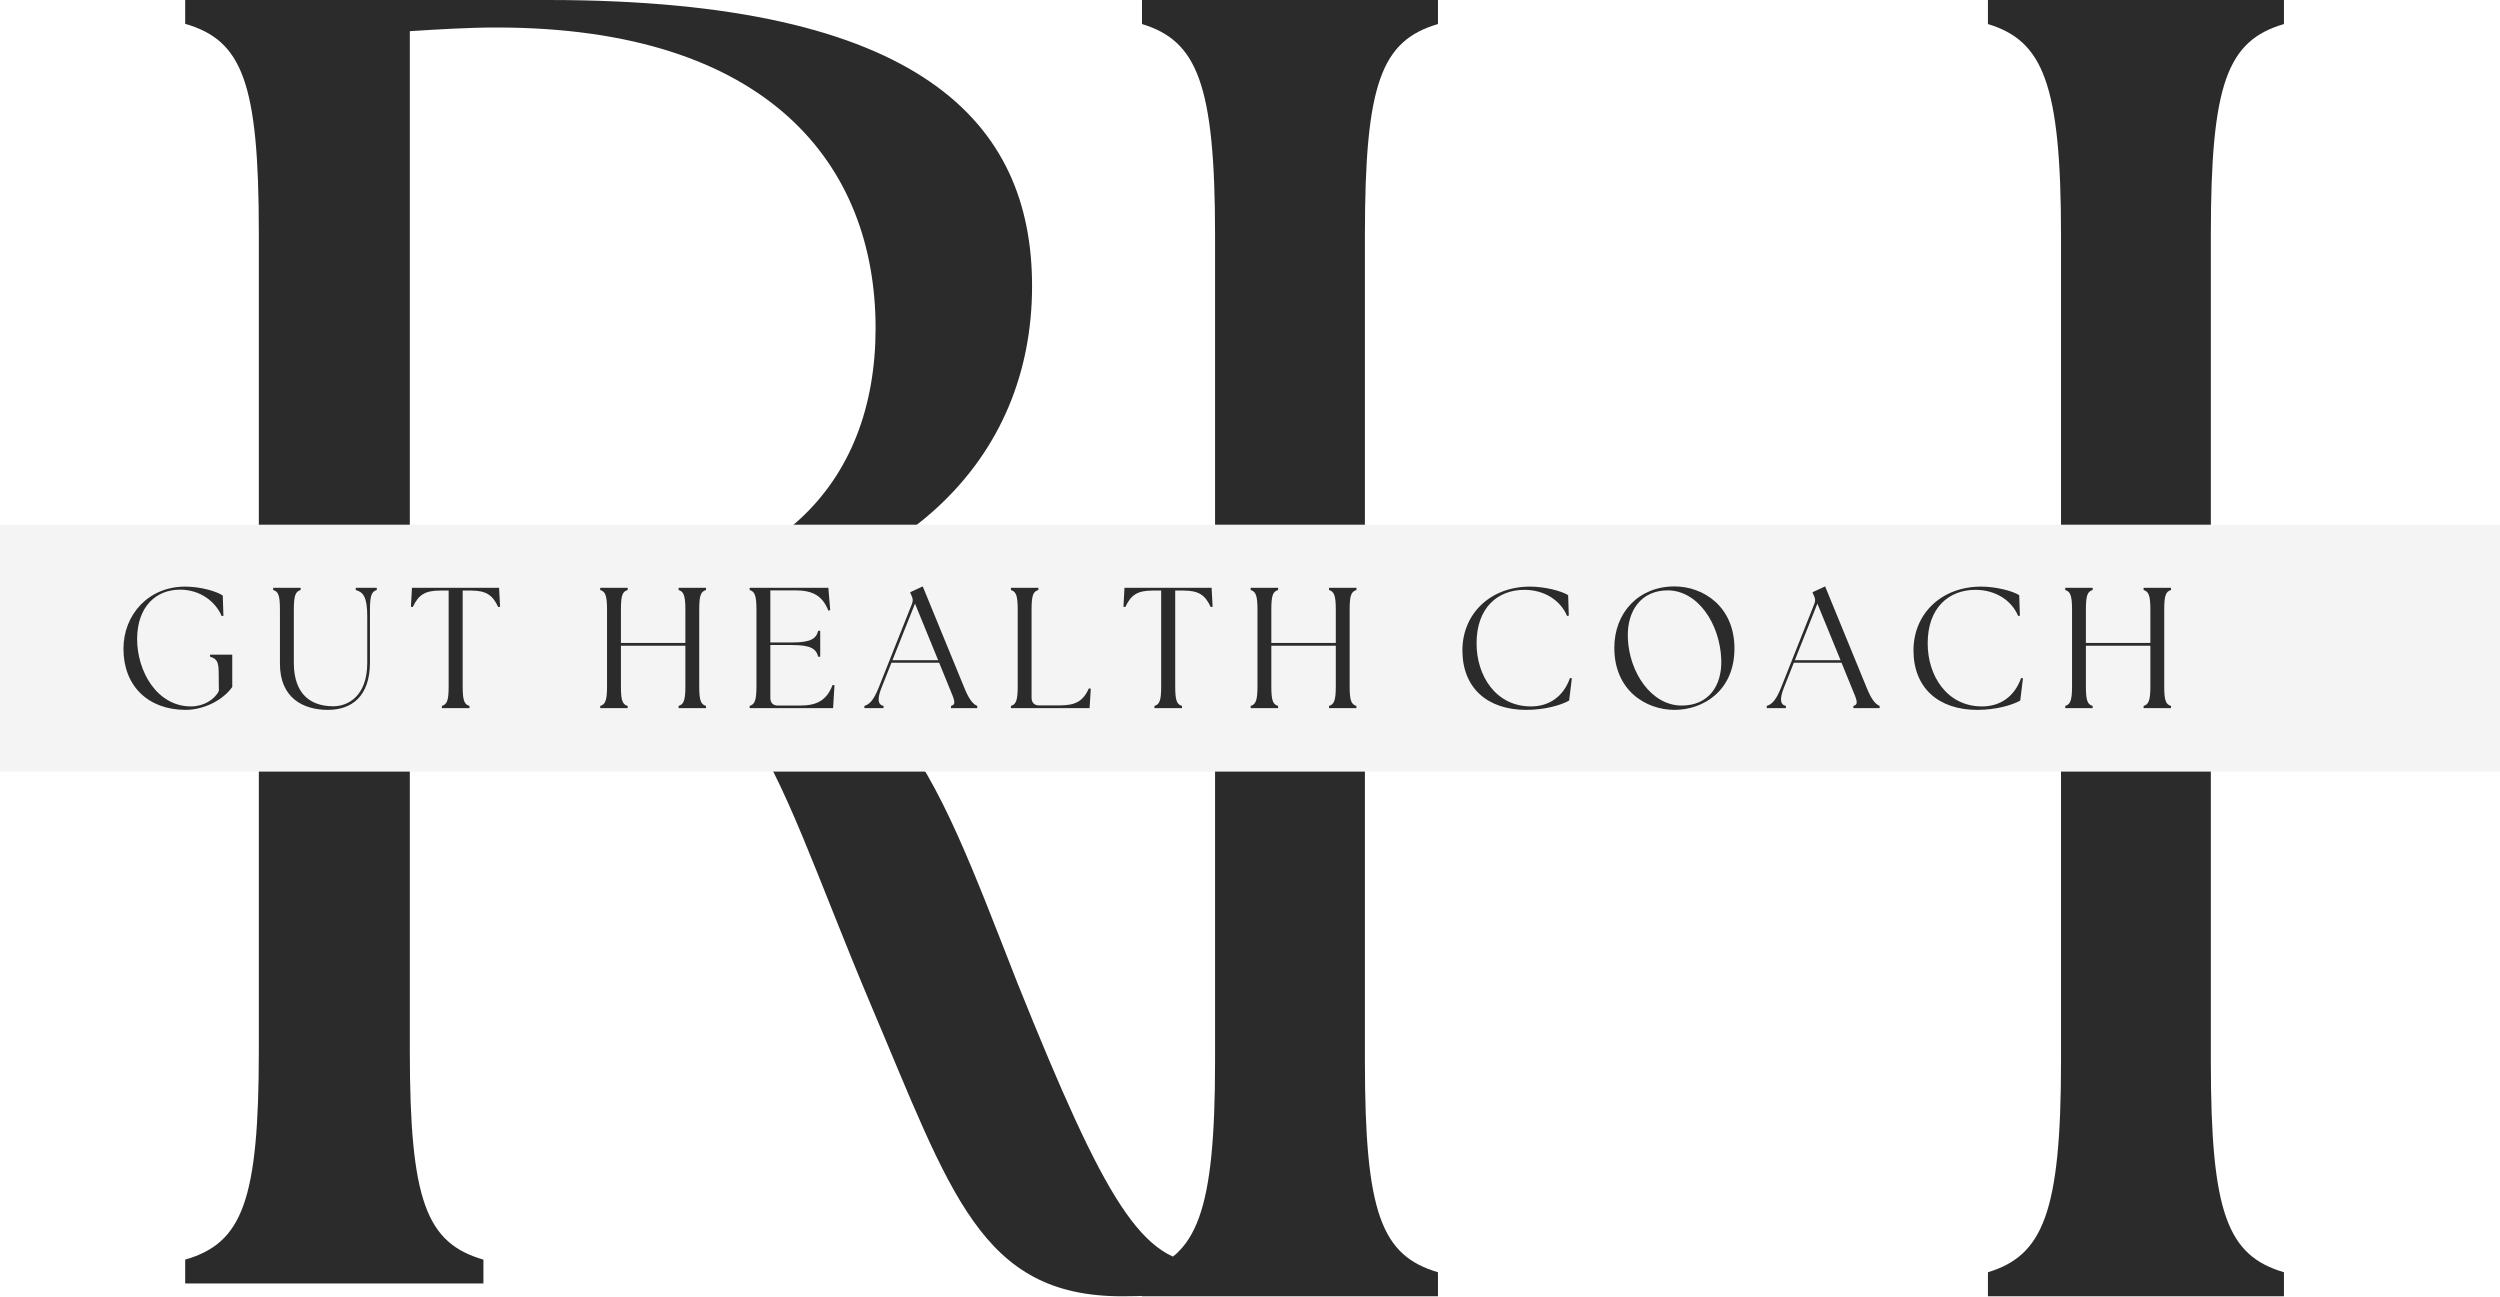
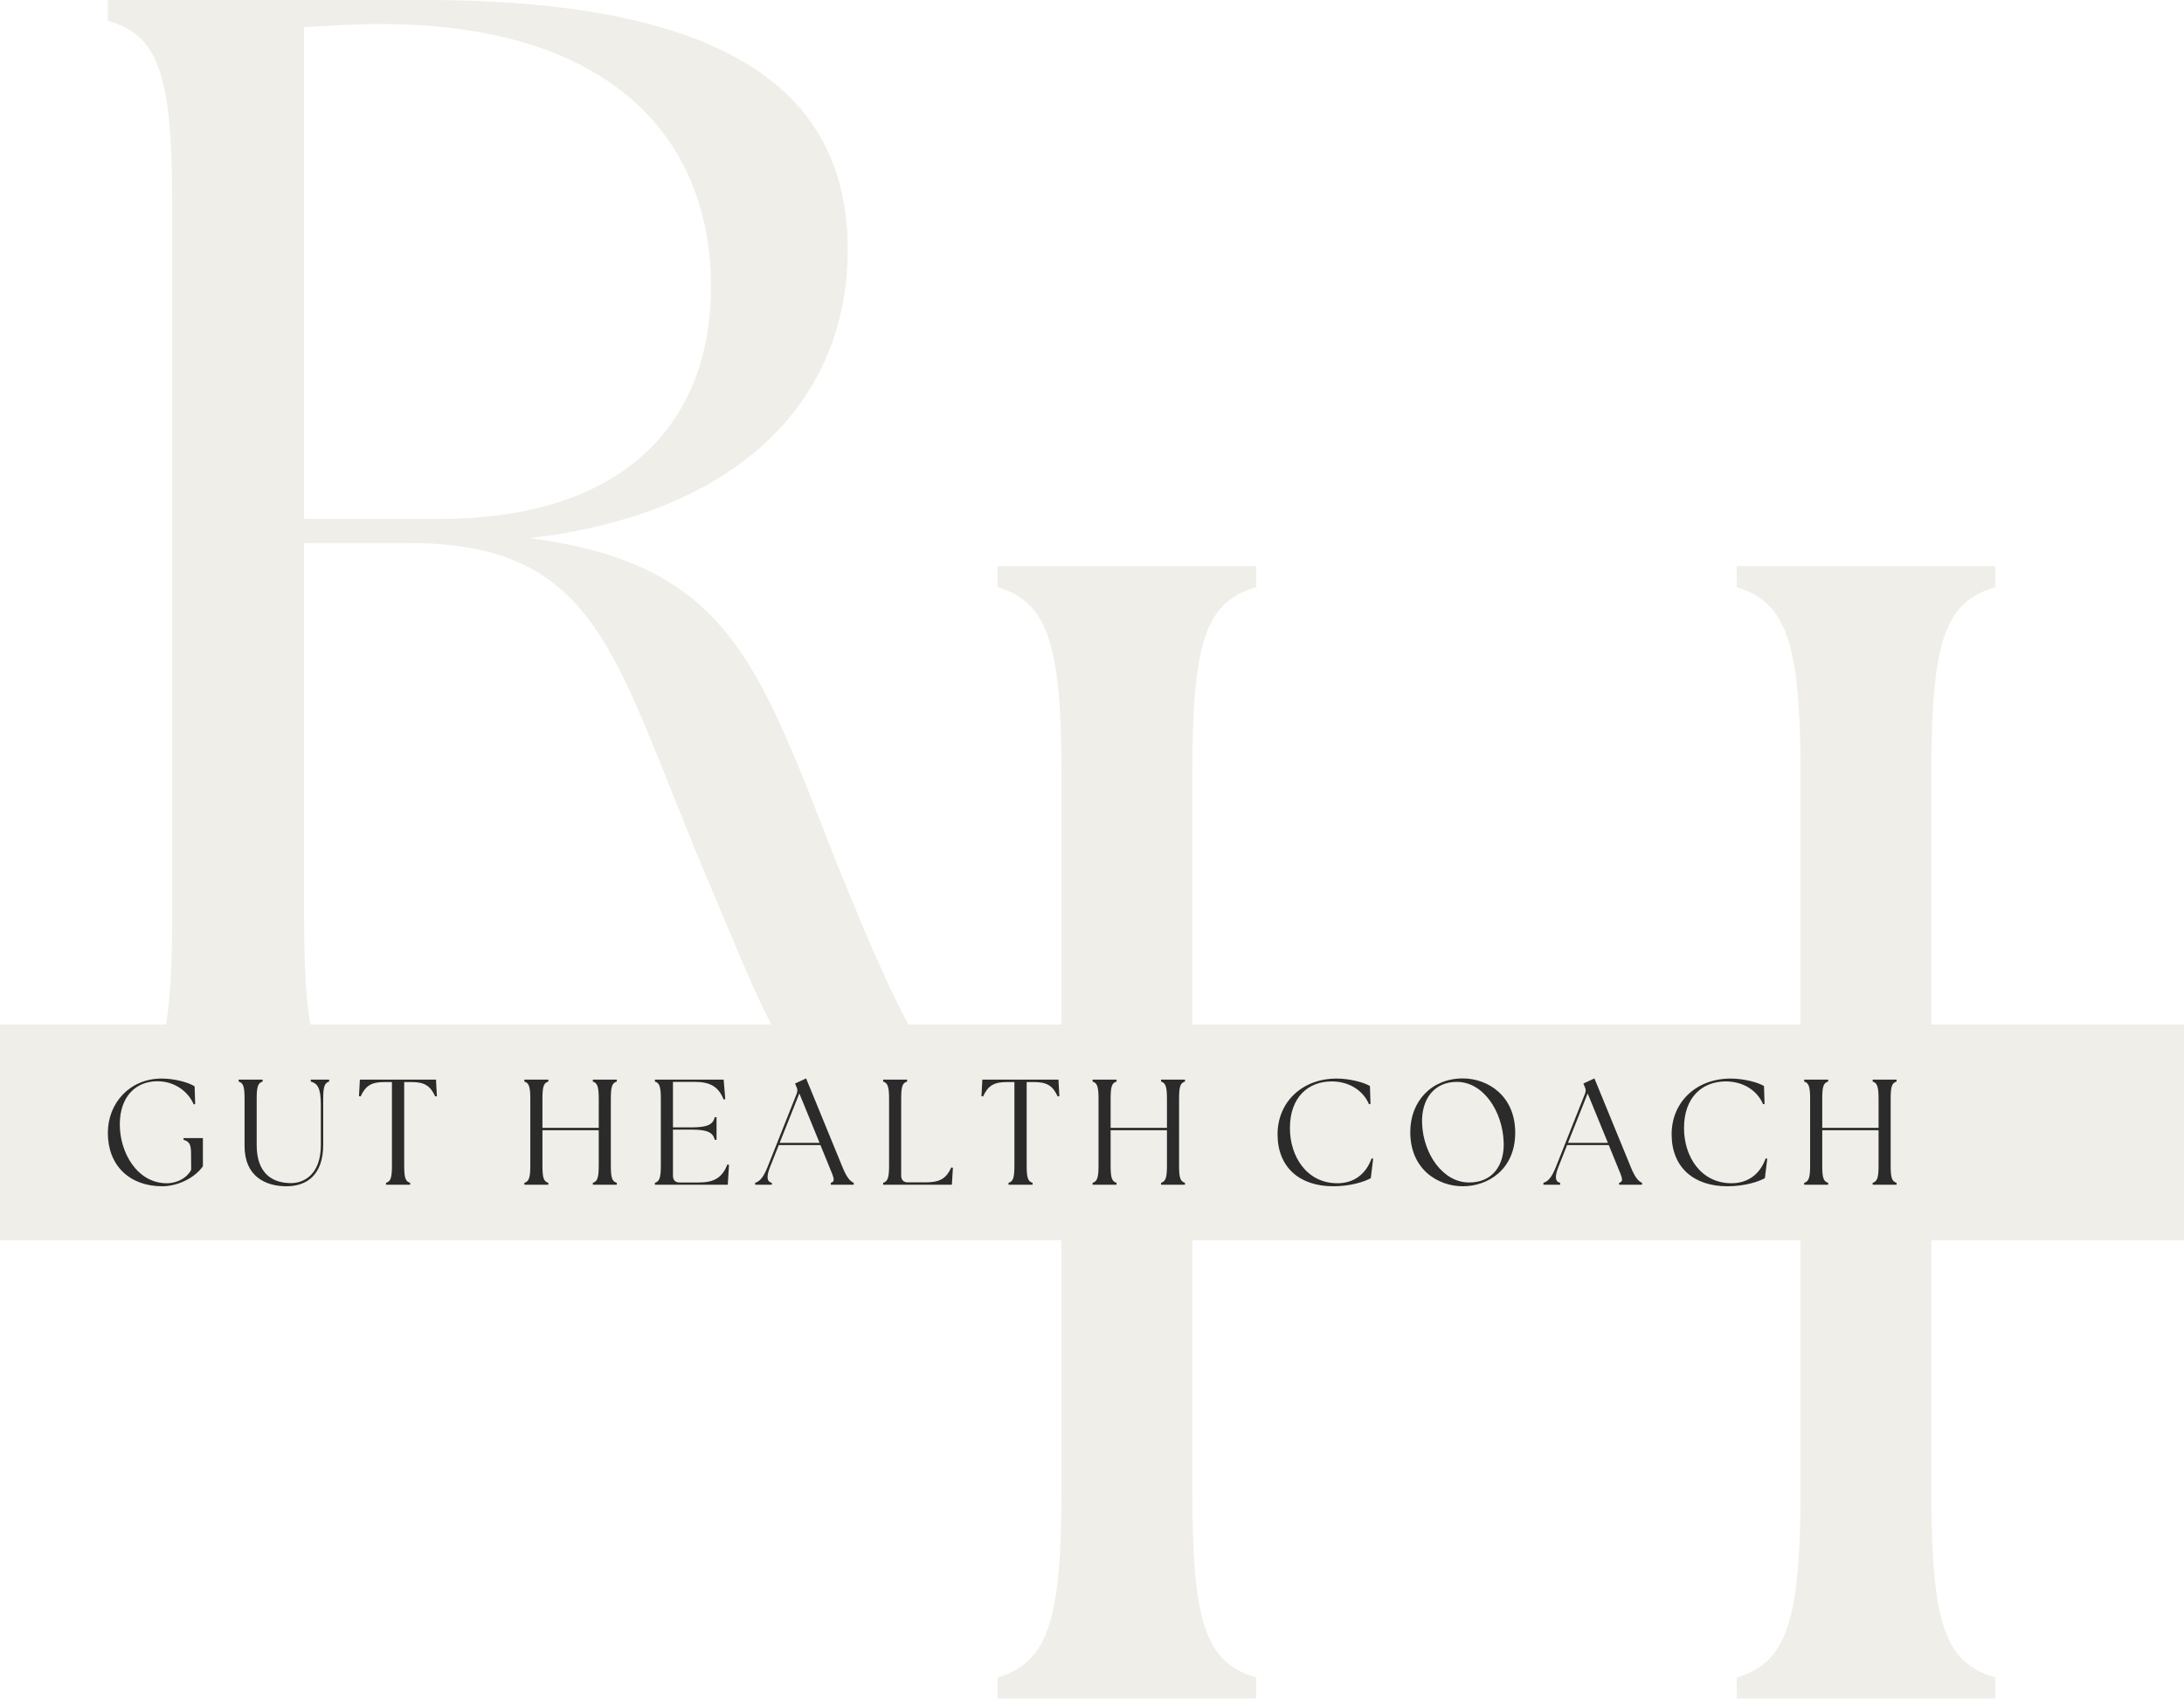
- <svg xmlns="http://www.w3.org/2000/svg" width="81" height="42" viewBox="0 0 81 42" fill="none">
-   <path d="M37 42H46.59V41.221C44.755 40.68 44.223 39.3 44.223 34.379V20.22H66.777V34.379C66.777 39.3 66.186 40.68 64.409 41.221V42H74V41.221C72.164 40.68 71.631 39.3 71.631 34.379V7.62C71.631 2.7 72.164 1.32 74 0.779V0H64.409V0.779C66.186 1.32 66.777 2.7 66.777 7.62V19.26H44.223V7.62C44.223 2.7 44.755 1.32 46.59 0.779V0H37V0.779C38.776 1.32 39.368 2.7 39.368 7.62V34.379C39.368 39.3 38.776 40.68 37 41.221V42Z" fill="#2B2B2B" />
-   <path d="M36.361 42C37.554 42 39.105 41.88 40 41.584V40.871C39.702 40.93 39.403 40.93 39.046 40.93C37.018 40.93 35.825 38.97 32.962 31.842C30.098 24.534 28.965 20.911 21.629 19.96C29.382 19.069 33.439 14.851 33.439 9.267C33.439 3.98 29.86 0 17.752 0H6V0.772C7.85 1.307 8.386 2.673 8.386 7.545V34.039C8.386 38.911 7.85 40.277 6 40.812V41.584H15.663V40.812C13.814 40.277 13.278 38.911 13.278 34.039V20.139H17.096C24.253 20.139 24.73 24.297 28.19 32.495C30.814 38.673 31.769 42 36.361 42ZM13.278 19.248V1.01C14.232 0.95 15.186 0.891 16.081 0.891C24.909 0.891 28.369 5.347 28.369 10.633C28.369 15.683 25.147 19.248 18.288 19.248H13.278Z" fill="#2B2B2B" />
-   <path d="M0 17H81V25H0V17" fill="#F4F4F4" />
-   <path d="M6.017 23C6.571 23 7.206 22.71 7.525 22.258V21.212H6.806V21.278C7.042 21.34 7.086 21.473 7.086 21.819L7.091 22.387C6.955 22.666 6.598 22.888 6.187 22.888C5.08 22.888 4.433 21.735 4.443 20.682C4.455 19.657 5.047 19.105 5.836 19.105C6.478 19.105 6.982 19.485 7.184 19.964L7.239 19.952L7.218 19.295C7.003 19.151 6.483 19.006 5.995 19.006C4.822 19.006 4 19.903 4 21.023C4 22.22 4.794 23 6.017 23V23ZM10.622 23C11.384 23 11.987 22.576 11.987 21.457V19.752C11.987 19.295 12.042 19.166 12.207 19.117V19.044H11.527V19.117C11.768 19.184 11.899 19.34 11.899 19.975V21.473C11.899 22.564 11.269 22.883 10.797 22.883C10.084 22.883 9.52 22.51 9.52 21.473V19.752C9.52 19.295 9.574 19.166 9.74 19.117V19.044H8.851V19.117C9.021 19.167 9.07 19.295 9.07 19.752V21.507C9.07 22.627 9.838 23 10.621 23H10.622ZM14.317 22.944H15.211V22.872C15.041 22.822 14.991 22.694 14.991 22.237V19.134H15.249C15.742 19.134 15.957 19.268 16.142 19.669L16.203 19.657L16.17 19.045H13.347L13.314 19.657L13.374 19.669C13.56 19.268 13.774 19.134 14.268 19.134H14.536V22.237C14.536 22.694 14.486 22.822 14.317 22.872V22.944ZM19.448 22.944H20.336V22.872C20.166 22.822 20.118 22.694 20.118 22.237V20.922H22.206V22.237C22.206 22.694 22.151 22.822 21.987 22.872V22.944H22.875V22.872C22.705 22.822 22.655 22.694 22.655 22.237V19.752C22.655 19.295 22.705 19.166 22.875 19.117V19.044H21.987V19.117C22.151 19.167 22.206 19.295 22.206 19.752V20.832H20.118V19.752C20.118 19.295 20.166 19.166 20.337 19.117V19.044H19.448V19.117C19.613 19.167 19.668 19.295 19.668 19.752V22.237C19.668 22.694 19.613 22.822 19.448 22.872V22.944ZM24.289 22.944H26.992L27.037 22.204L26.976 22.192C26.779 22.71 26.444 22.86 25.918 22.86H25.205C25.046 22.86 24.959 22.771 24.959 22.61V20.899H25.66C26.284 20.899 26.444 21.028 26.51 21.278H26.575V20.437H26.51C26.444 20.687 26.284 20.816 25.66 20.816H24.959V19.128H25.764C26.324 19.128 26.647 19.295 26.839 19.785L26.899 19.768L26.839 19.044H24.289V19.117C24.454 19.167 24.509 19.295 24.509 19.752V22.237C24.509 22.694 24.454 22.822 24.289 22.872V22.944ZM28.007 22.944H28.626V22.872C28.439 22.832 28.418 22.648 28.56 22.286L28.883 21.473H30.429L30.763 22.292C30.939 22.71 30.983 22.822 30.813 22.872V22.944H31.663V22.872C31.548 22.822 31.416 22.71 31.247 22.292L29.897 19L29.487 19.189L29.536 19.306C29.58 19.396 29.585 19.468 29.547 19.567L28.467 22.286C28.297 22.71 28.16 22.822 28.006 22.872L28.007 22.944ZM28.916 21.39L29.646 19.557L30.396 21.39H28.916ZM32.754 22.944H35.303L35.341 22.314L35.281 22.303C35.09 22.722 34.849 22.855 34.322 22.855H33.669C33.511 22.855 33.423 22.766 33.423 22.604V19.752C33.423 19.295 33.472 19.166 33.642 19.117V19.044H32.754V19.117C32.919 19.167 32.974 19.295 32.974 19.752V22.237C32.974 22.694 32.919 22.822 32.754 22.872V22.944ZM37.404 22.944H38.297V22.872C38.127 22.822 38.077 22.694 38.077 22.237V19.134H38.335C38.828 19.134 39.042 19.268 39.228 19.669L39.289 19.657L39.256 19.045H36.433L36.4 19.657L36.46 19.669C36.646 19.268 36.86 19.134 37.353 19.134H37.622V22.237C37.622 22.694 37.573 22.822 37.404 22.872V22.944ZM40.522 22.944H41.41V22.872C41.24 22.822 41.191 22.694 41.191 22.237V20.922H43.28V22.237C43.28 22.694 43.225 22.822 43.061 22.872V22.944H43.948V22.872C43.779 22.822 43.729 22.694 43.729 22.237V19.752C43.729 19.295 43.779 19.166 43.949 19.117V19.044H43.061V19.117C43.225 19.167 43.28 19.295 43.28 19.752V20.832H41.191V19.752C41.191 19.295 41.24 19.166 41.411 19.117V19.044H40.522V19.117C40.687 19.167 40.742 19.295 40.742 19.752V22.237C40.742 22.694 40.687 22.822 40.522 22.872V22.944ZM49.448 23C50.062 23 50.582 22.844 50.84 22.699L50.928 21.975L50.868 21.969C50.653 22.571 50.193 22.888 49.601 22.888C48.461 22.888 47.836 21.886 47.841 20.838C47.841 19.702 48.516 19.111 49.388 19.111C50.04 19.111 50.56 19.451 50.774 19.958L50.829 19.947L50.808 19.284C50.593 19.145 50.045 19.006 49.574 19.006C48.286 19.006 47.382 19.886 47.382 21.072C47.382 22.286 48.187 23 49.448 23V23ZM54.255 23C55.177 23 56.196 22.387 56.196 21.011C56.196 19.646 55.182 19 54.255 19C53.093 19 52.304 19.847 52.304 20.988C52.304 22.37 53.324 23 54.255 23ZM52.742 20.666C52.71 19.758 53.198 19.128 54.031 19.128C55.011 19.128 55.731 20.215 55.769 21.378C55.796 22.214 55.363 22.86 54.486 22.86C53.505 22.86 52.781 21.785 52.742 20.666H52.742ZM57.243 22.944H57.863V22.872C57.676 22.832 57.655 22.648 57.797 22.286L58.12 21.473H59.666L60 22.292C60.176 22.71 60.221 22.822 60.05 22.872V22.944H60.9V22.872C60.785 22.822 60.653 22.71 60.484 22.292L59.134 19L58.724 19.189L58.773 19.306C58.817 19.396 58.823 19.468 58.784 19.567L57.704 22.286C57.535 22.71 57.397 22.822 57.243 22.872V22.944ZM58.153 21.39L58.883 19.557L59.634 21.39H58.153ZM64.063 23C64.678 23 65.198 22.844 65.456 22.699L65.544 21.975L65.483 21.969C65.269 22.571 64.809 22.888 64.216 22.888C63.077 22.888 62.452 21.886 62.457 20.838C62.457 19.702 63.132 19.111 64.003 19.111C64.656 19.111 65.176 19.451 65.389 19.958L65.444 19.947L65.423 19.284C65.209 19.145 64.661 19.006 64.189 19.006C62.901 19.006 61.997 19.886 61.997 21.072C61.997 22.286 62.803 23 64.063 23V23ZM66.914 22.944H67.802V22.872C67.632 22.822 67.583 22.694 67.583 22.237V20.922H69.672V22.237C69.672 22.694 69.617 22.822 69.453 22.872V22.944H70.34V22.872C70.171 22.822 70.121 22.694 70.121 22.237V19.752C70.121 19.295 70.171 19.166 70.34 19.117V19.044H69.453V19.117C69.617 19.167 69.672 19.295 69.672 19.752V20.832H67.583V19.752C67.583 19.295 67.632 19.166 67.802 19.117V19.044H66.914V19.117C67.079 19.167 67.134 19.295 67.134 19.752V22.237C67.134 22.694 67.079 22.822 66.914 22.872V22.944Z" fill="#2B2B2B" />
+ <svg xmlns="http://www.w3.org/2000/svg" width="81" height="63" viewBox="0 0 81 63" fill="none">
+   <path d="M37 63H46.59V62.221C44.755 61.68 44.223 60.3 44.223 55.379V41.22H66.777V55.379C66.777 60.3 66.186 61.68 64.409 62.221V63H74V62.221C72.164 61.68 71.631 60.3 71.631 55.379V28.62C71.631 23.7 72.164 22.32 74 21.779V21H64.409V21.779C66.186 22.32 66.777 23.7 66.777 28.62V40.26H44.223V28.62C44.223 23.7 44.755 22.32 46.59 21.779V21H37V21.779C38.776 22.32 39.368 23.7 39.368 28.62V55.379C39.368 60.3 38.776 61.68 37 62.221V63Z" fill="#EFEEE8" />
+   <path d="M34.361 42C35.554 42 37.105 41.88 38 41.584V40.871C37.702 40.93 37.403 40.93 37.046 40.93C35.018 40.93 33.825 38.97 30.962 31.842C28.098 24.534 26.965 20.911 19.629 19.96C27.382 19.069 31.439 14.851 31.439 9.267C31.439 3.98 27.86 0 15.752 0H4V0.772C5.85 1.307 6.386 2.673 6.386 7.545V34.039C6.386 38.911 5.85 40.277 4 40.812V41.584H13.663V40.812C11.814 40.277 11.278 38.911 11.278 34.039V20.139H15.095C22.253 20.139 22.73 24.297 26.19 32.495C28.814 38.673 29.769 42 34.361 42ZM11.278 19.248V1.01C12.232 0.95 13.186 0.891 14.081 0.891C22.909 0.891 26.369 5.347 26.369 10.633C26.369 15.683 23.147 19.248 16.288 19.248H11.278Z" fill="#EFEEE8" />
+   <path d="M0 38H81V46H0L0 38Z" fill="#EFEEE8" />
+   <path d="M6.017 44C6.571 44 7.206 43.71 7.525 43.258V42.212H6.806V42.278C7.042 42.34 7.086 42.473 7.086 42.819L7.091 43.387C6.955 43.666 6.598 43.888 6.187 43.888C5.08 43.888 4.433 42.735 4.443 41.682C4.455 40.657 5.047 40.105 5.836 40.105C6.478 40.105 6.982 40.485 7.184 40.964L7.239 40.952L7.218 40.295C7.003 40.151 6.483 40.005 5.995 40.005C4.822 40.005 4 40.903 4 42.023C4 43.22 4.794 44 6.017 44ZM10.622 44C11.384 44 11.987 43.576 11.987 42.457V40.752C11.987 40.295 12.042 40.166 12.207 40.117V40.044H11.527V40.117C11.768 40.184 11.899 40.34 11.899 40.975V42.473C11.899 43.565 11.269 43.883 10.797 43.883C10.084 43.883 9.52 43.51 9.52 42.473V40.752C9.52 40.295 9.574 40.166 9.74 40.117V40.044H8.851V40.117C9.021 40.167 9.07 40.295 9.07 40.752V42.507C9.07 43.627 9.838 44 10.622 44ZM14.317 43.944H15.211V43.872C15.041 43.822 14.991 43.694 14.991 43.237V40.134H15.249C15.742 40.134 15.957 40.268 16.142 40.669L16.203 40.657L16.17 40.045H13.347L13.314 40.657L13.374 40.669C13.56 40.268 13.774 40.134 14.268 40.134H14.536V43.237C14.536 43.694 14.486 43.822 14.317 43.872V43.944ZM19.448 43.944H20.336V43.872C20.166 43.822 20.118 43.694 20.118 43.237V41.922H22.206V43.237C22.206 43.694 22.151 43.822 21.987 43.872V43.944H22.875V43.872C22.705 43.822 22.655 43.694 22.655 43.237V40.752C22.655 40.295 22.705 40.166 22.875 40.117V40.044H21.987V40.117C22.151 40.167 22.206 40.295 22.206 40.752V41.833H20.118V40.752C20.118 40.295 20.166 40.166 20.337 40.117V40.044H19.448V40.117C19.613 40.167 19.668 40.295 19.668 40.752V43.237C19.668 43.694 19.613 43.822 19.448 43.872V43.944ZM24.289 43.944H26.992L27.037 43.204L26.976 43.192C26.779 43.71 26.444 43.86 25.918 43.86H25.205C25.046 43.86 24.959 43.771 24.959 43.61V41.899H25.66C26.284 41.899 26.444 42.028 26.51 42.278H26.575V41.437H26.51C26.444 41.687 26.284 41.816 25.66 41.816H24.959V40.128H25.764C26.324 40.128 26.647 40.295 26.839 40.785L26.899 40.768L26.839 40.044H24.289V40.117C24.454 40.167 24.509 40.295 24.509 40.752V43.237C24.509 43.694 24.454 43.822 24.289 43.872V43.944ZM28.007 43.944H28.626V43.872C28.439 43.832 28.418 43.648 28.56 43.286L28.883 42.473H30.429L30.763 43.292C30.939 43.71 30.983 43.822 30.813 43.872V43.944H31.663V43.872C31.548 43.822 31.416 43.71 31.247 43.292L29.897 40L29.487 40.189L29.536 40.306C29.58 40.396 29.585 40.468 29.547 40.568L28.467 43.286C28.297 43.71 28.16 43.822 28.006 43.872L28.007 43.944ZM28.916 42.39L29.646 40.557L30.396 42.39H28.916ZM32.754 43.944H35.303L35.341 43.314L35.281 43.303C35.09 43.722 34.849 43.855 34.322 43.855H33.669C33.511 43.855 33.423 43.766 33.423 43.604V40.752C33.423 40.295 33.472 40.166 33.642 40.117V40.044H32.754V40.117C32.919 40.167 32.974 40.295 32.974 40.752V43.237C32.974 43.694 32.919 43.822 32.754 43.872V43.944ZM37.404 43.944H38.297V43.872C38.127 43.822 38.077 43.694 38.077 43.237V40.134H38.335C38.828 40.134 39.042 40.268 39.228 40.669L39.289 40.657L39.256 40.045H36.433L36.4 40.657L36.46 40.669C36.646 40.268 36.86 40.134 37.353 40.134H37.622V43.237C37.622 43.694 37.573 43.822 37.404 43.872V43.944ZM40.522 43.944H41.41V43.872C41.24 43.822 41.191 43.694 41.191 43.237V41.922H43.28V43.237C43.28 43.694 43.225 43.822 43.061 43.872V43.944H43.948V43.872C43.779 43.822 43.729 43.694 43.729 43.237V40.752C43.729 40.295 43.779 40.166 43.949 40.117V40.044H43.061V40.117C43.225 40.167 43.28 40.295 43.28 40.752V41.833H41.191V40.752C41.191 40.295 41.24 40.166 41.411 40.117V40.044H40.522V40.117C40.687 40.167 40.742 40.295 40.742 40.752V43.237C40.742 43.694 40.687 43.822 40.522 43.872V43.944ZM49.448 44C50.062 44 50.582 43.844 50.84 43.699L50.928 42.975L50.868 42.969C50.653 43.571 50.193 43.888 49.601 43.888C48.461 43.888 47.836 42.886 47.841 41.838C47.841 40.702 48.516 40.111 49.388 40.111C50.04 40.111 50.56 40.451 50.774 40.958L50.829 40.947L50.808 40.284C50.593 40.145 50.045 40.005 49.574 40.005C48.286 40.005 47.382 40.886 47.382 42.072C47.382 43.286 48.187 44 49.448 44ZM54.255 44C55.177 44 56.196 43.387 56.196 42.011C56.196 40.646 55.182 40 54.255 40C53.093 40 52.304 40.847 52.304 41.988C52.304 43.37 53.324 44 54.255 44ZM52.742 41.666C52.71 40.758 53.198 40.128 54.031 40.128C55.011 40.128 55.731 41.215 55.769 42.378C55.796 43.214 55.363 43.86 54.486 43.86C53.505 43.86 52.781 42.785 52.742 41.666ZM57.243 43.944H57.863V43.872C57.676 43.832 57.655 43.648 57.797 43.286L58.12 42.473H59.666L60 43.292C60.176 43.71 60.221 43.822 60.05 43.872V43.944H60.9V43.872C60.785 43.822 60.653 43.71 60.484 43.292L59.134 40L58.724 40.189L58.773 40.306C58.817 40.396 58.823 40.468 58.784 40.568L57.704 43.286C57.535 43.71 57.397 43.822 57.243 43.872V43.944ZM58.153 42.39L58.883 40.557L59.634 42.39H58.153ZM64.063 44C64.678 44 65.198 43.844 65.456 43.699L65.544 42.975L65.483 42.969C65.269 43.571 64.809 43.888 64.216 43.888C63.077 43.888 62.452 42.886 62.457 41.838C62.457 40.702 63.132 40.111 64.003 40.111C64.656 40.111 65.176 40.451 65.389 40.958L65.444 40.947L65.423 40.284C65.209 40.145 64.661 40.005 64.189 40.005C62.901 40.005 61.997 40.886 61.997 42.072C61.997 43.286 62.803 44 64.063 44ZM66.914 43.944H67.802V43.872C67.632 43.822 67.583 43.694 67.583 43.237V41.922H69.672V43.237C69.672 43.694 69.617 43.822 69.453 43.872V43.944H70.34V43.872C70.171 43.822 70.121 43.694 70.121 43.237V40.752C70.121 40.295 70.171 40.166 70.34 40.117V40.044H69.453V40.117C69.617 40.167 69.672 40.295 69.672 40.752V41.833H67.583V40.752C67.583 40.295 67.632 40.166 67.802 40.117V40.044H66.914V40.117C67.079 40.167 67.134 40.295 67.134 40.752V43.237C67.134 43.694 67.079 43.822 66.914 43.872V43.944Z" fill="#2B2B2B" />
</svg>
